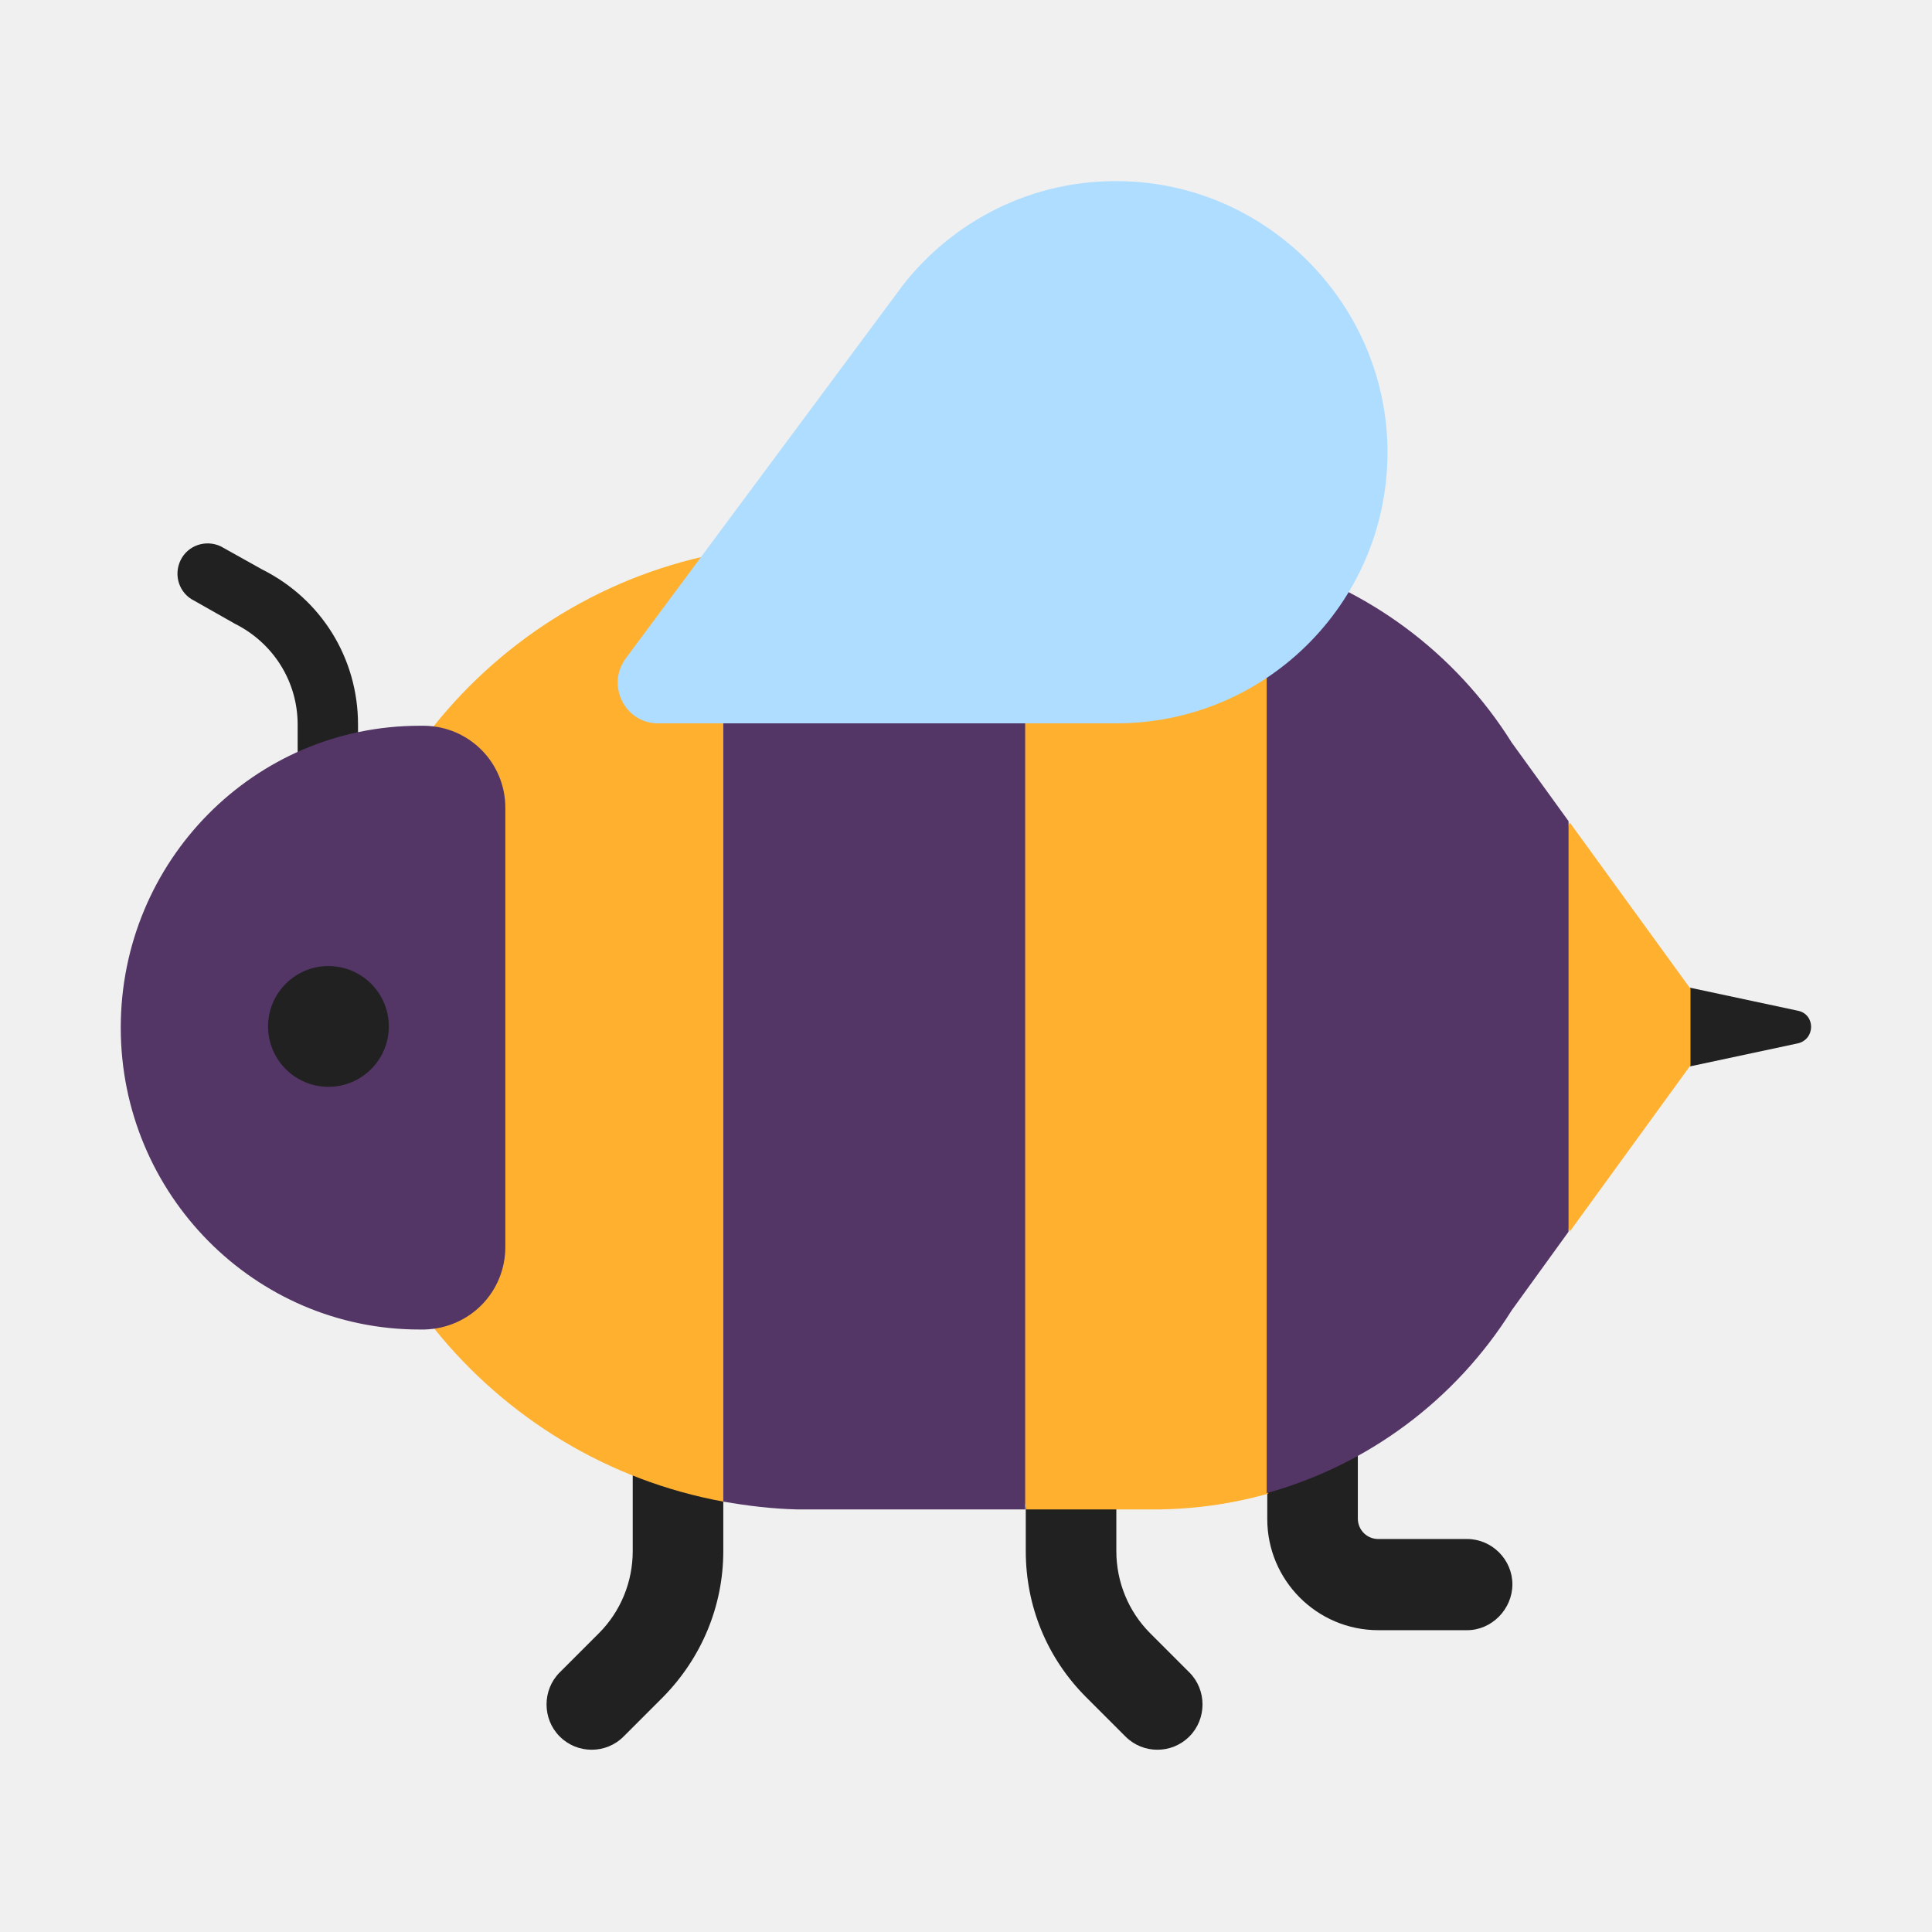
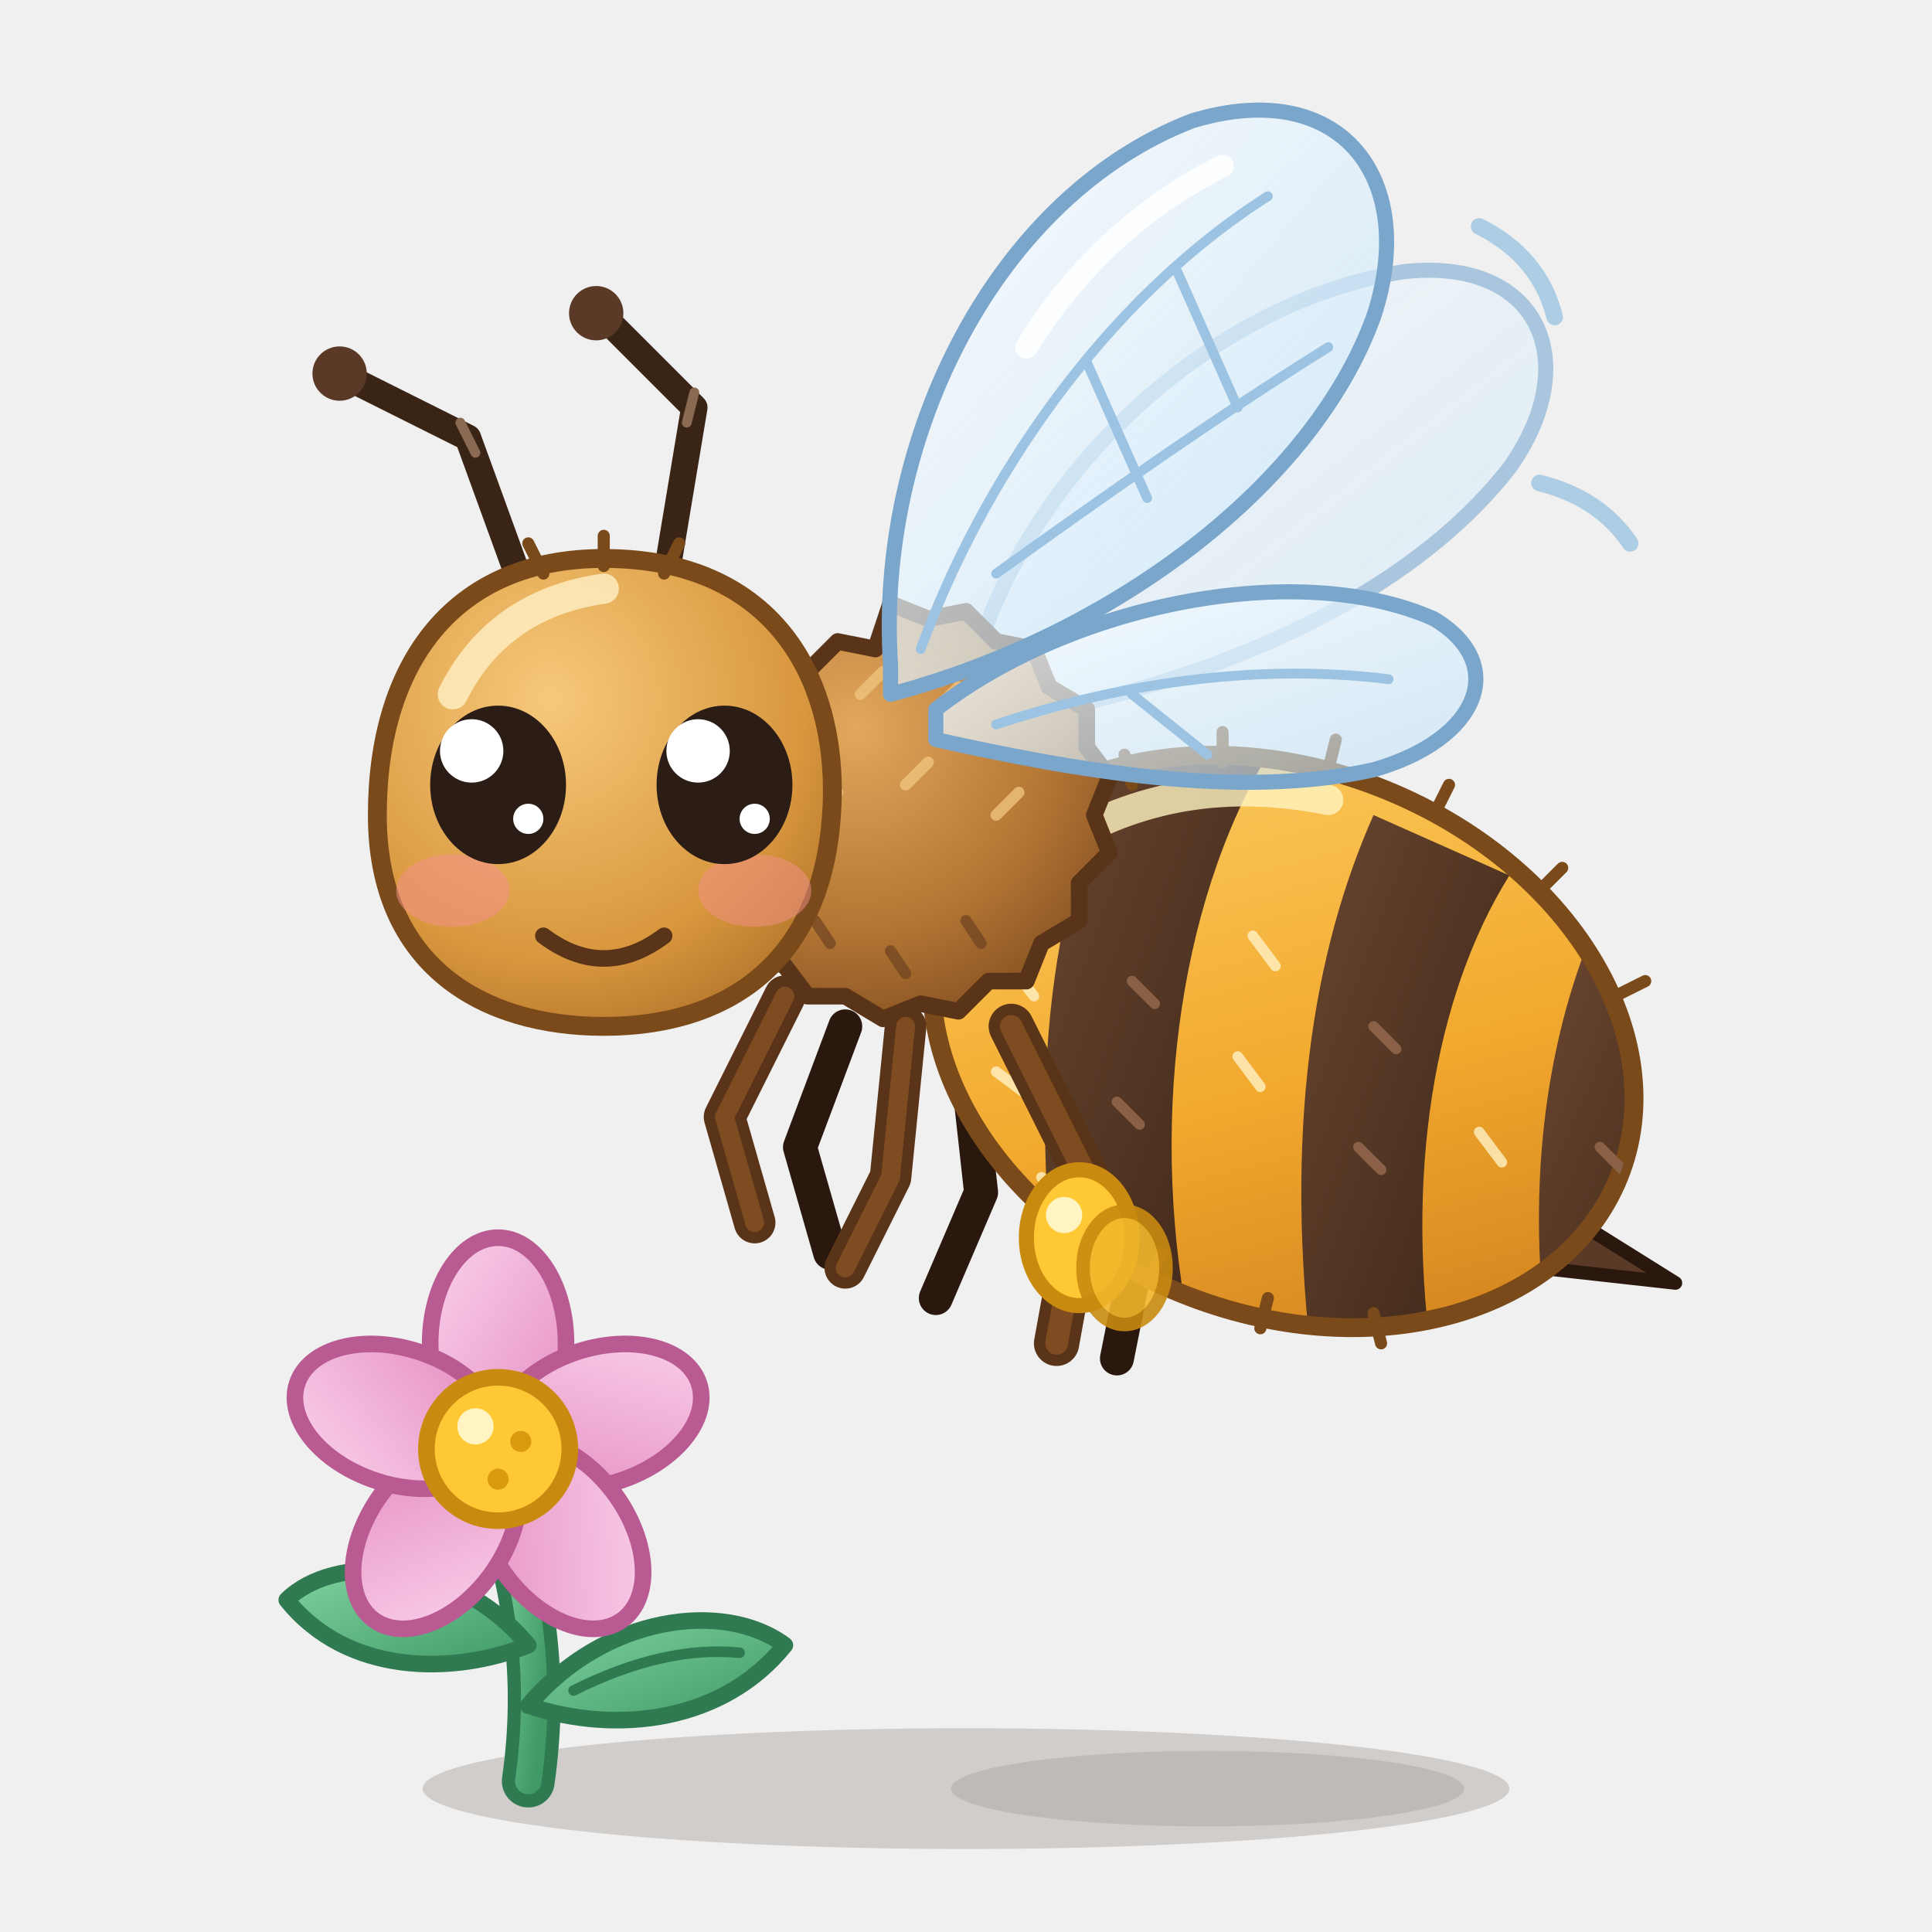
- <svg xmlns="http://www.w3.org/2000/svg" width="32" height="32" viewBox="0 0 32 32" fill="none">
-   <path d="M5.43 13.361C5.15 13.361 4.93 13.141 4.93 12.861V12.001C4.93 11.291 4.53 10.651 3.89 10.331L3.22 9.951C2.97 9.831 2.87 9.531 2.99 9.281C3.11 9.031 3.41 8.931 3.66 9.051L4.34 9.431C5.32 9.921 5.93 10.901 5.93 12.001V12.861C5.93 13.141 5.71 13.361 5.43 13.361Z" fill="#212121" />
-   <path d="M24.3 27.001H22.83C21.81 27.001 20.99 26.171 20.99 25.161V21.801C20.99 21.391 21.33 21.051 21.74 21.051C22.15 21.051 22.49 21.391 22.49 21.801V25.151C22.49 25.341 22.64 25.491 22.83 25.491H24.3C24.71 25.491 25.05 25.831 25.05 26.241C25.05 26.651 24.71 27.001 24.3 27.001Z" fill="#212121" />
-   <path d="M9.8 28.981C9.61 28.981 9.42 28.911 9.27 28.761C8.98 28.471 8.98 27.991 9.27 27.701L9.92 27.051C10.28 26.691 10.48 26.201 10.48 25.691V23.801C10.48 23.391 10.82 23.051 11.23 23.051C11.64 23.051 11.98 23.391 11.98 23.801V25.691C11.98 26.601 11.62 27.461 10.98 28.111L10.33 28.761C10.18 28.911 9.99 28.981 9.8 28.981Z" fill="#212121" />
-   <path d="M18.64 28.761C18.79 28.911 18.98 28.981 19.17 28.981C19.36 28.981 19.55 28.911 19.7 28.761C19.99 28.471 19.99 27.991 19.7 27.701L19.05 27.051C18.69 26.691 18.49 26.201 18.49 25.691V23.801C18.49 23.391 18.15 23.051 17.74 23.051C17.33 23.051 16.99 23.391 16.99 23.801V25.691C16.99 26.601 17.34 27.461 17.99 28.111L18.64 28.761Z" fill="#212121" />
-   <path d="M28 16.361L29.78 16.741C30.07 16.801 30.07 17.211 29.78 17.281L28 17.661L27 17L28 16.361Z" fill="#212121" />
-   <path d="M17 25.001H19.11C19.757 25.001 20.392 24.912 21 24.741L23.5 17L21 9.281C20.392 9.11 19.757 9.021 19.11 9.021H17L15 17L17 25.001Z" fill="#FFB02E" />
-   <path d="M12 9.147C10.06 9.498 8.363 10.55 7.181 12.031L7.5 13.5V20.5L7.194 22.007C8.375 23.479 10.067 24.525 12 24.875L14.5 17L12 9.147Z" fill="#FFB02E" />
-   <path d="M24.5 17L26 13.623L28 16.378V17.645L26 20.399L24.5 17Z" fill="#FFB02E" />
-   <path d="M16.98 9.021H13.21C12.79 9.031 12.38 9.081 11.98 9.151V24.871C12.38 24.941 12.79 24.991 13.21 25.001H16.98V9.021Z" fill="#533566" />
-   <path d="M8.37 13.381C8.37 12.631 7.77 12.031 7.03 12.021H6.95C4.21 12.021 2 14.261 2 17.021C2 19.781 4.22 22.021 6.95 22.021H7.03C7.78 22.001 8.37 21.401 8.37 20.651V13.381Z" fill="#533566" />
-   <path d="M25.04 12.301L25.98 13.601V20.401L25.04 21.701C24.1 23.201 22.64 24.271 20.98 24.731V9.271C22.65 9.741 24.1 10.801 25.04 12.301Z" fill="#533566" />
-   <path d="M14.94 4.741C15.78 3.661 17.09 2.971 18.57 3.001C20.96 3.041 22.92 4.991 22.98 7.381C23.04 9.911 21.01 11.981 18.49 11.981H10.9C10.35 11.981 10.04 11.351 10.36 10.911L14.86 4.851C14.88 4.821 14.9 4.801 14.92 4.771L14.94 4.741Z" fill="#AEDDFF" />
-   <path d="M5.44 18.001C5.992 18.001 6.44 17.553 6.44 17.001C6.44 16.449 5.992 16.001 5.44 16.001C4.888 16.001 4.44 16.449 4.44 17.001C4.44 17.553 4.888 18.001 5.44 18.001Z" fill="#212121" />
+ <svg xmlns="http://www.w3.org/2000/svg" viewBox="0 0 256 256">
+   <defs>
+     <linearGradient id="abelha-ambar" x1="0" y1="0" x2="1" y2="1">
+       <stop offset="0" stop-color="#ffd36a" />
+       <stop offset="0.55" stop-color="#f2a92e" />
+       <stop offset="1" stop-color="#c9781a" />
+     </linearGradient>
+     <linearGradient id="abelha-listra" x1="0" y1="0" x2="1" y2="1">
+       <stop offset="0" stop-color="#6a4630" />
+       <stop offset="1" stop-color="#3a2416" />
+     </linearGradient>
+     <radialGradient id="abelha-torax" cx="0.38" cy="0.3" r="0.8">
+       <stop offset="0" stop-color="#e2a85c" />
+       <stop offset="0.6" stop-color="#b47634" />
+       <stop offset="1" stop-color="#7e4c20" />
+     </radialGradient>
+     <radialGradient id="abelha-cabeca" cx="0.38" cy="0.3" r="0.85">
+       <stop offset="0" stop-color="#f6c97a" />
+       <stop offset="0.65" stop-color="#d9973e" />
+       <stop offset="1" stop-color="#a86a26" />
+     </radialGradient>
+     <linearGradient id="abelha-asa" x1="0" y1="0" x2="1" y2="1">
+       <stop offset="0" stop-color="#ffffff" stop-opacity="0.85" />
+       <stop offset="1" stop-color="#bfe2fa" stop-opacity="0.55" />
+     </linearGradient>
+     <linearGradient id="abelha-petala" x1="0" y1="0" x2="1" y2="1">
+       <stop offset="0" stop-color="#fbd2ec" />
+       <stop offset="1" stop-color="#e48cc0" />
+     </linearGradient>
+     <linearGradient id="abelha-caule" x1="0" y1="0" x2="1" y2="1">
+       <stop offset="0" stop-color="#7fd39f" />
+       <stop offset="1" stop-color="#3f9a66" />
+     </linearGradient>
+     <clipPath id="abelha-clip-abdome">
+       <ellipse cx="170" cy="138" rx="48" ry="36" transform="rotate(22 170 138)" />
+     </clipPath>
+   </defs>
+   <g id="sombra">
+     <ellipse cx="128" cy="237" rx="72" ry="8" fill="#3b2a1a" opacity="0.18" />
+     <ellipse cx="160" cy="237" rx="34" ry="5" fill="#3b2a1a" opacity="0.12" />
+   </g>
+   <g id="flor" stroke-linejoin="round" stroke-linecap="round">
+     <path d="M70 236 C72 222 70 210 66 198" fill="none" stroke="#2f7a50" stroke-width="7" />
+     <path d="M70 236 C72 222 70 210 66 198" fill="none" stroke="url(#abelha-caule)" stroke-width="3.5" />
+     <path d="M70 226 C80 214 96 212 104 218 C96 228 82 230 70 226 Z" fill="url(#abelha-caule)" stroke="#2f7a50" stroke-width="2.2" />
+     <path d="M76 224 Q88 218 98 219" fill="none" stroke="#2f7a50" stroke-width="1.4" />
+     <path d="M70 218 C60 206 44 206 38 212 C46 222 60 222 70 218 Z" fill="url(#abelha-caule)" stroke="#2f7a50" stroke-width="2.2" />
+     <g fill="url(#abelha-petala)" stroke="#b95a92" stroke-width="2.2">
+       <ellipse cx="66" cy="178" rx="9" ry="14" />
+       <ellipse cx="66" cy="178" rx="9" ry="14" transform="rotate(72 66 192)" />
+       <ellipse cx="66" cy="178" rx="9" ry="14" transform="rotate(144 66 192)" />
+       <ellipse cx="66" cy="178" rx="9" ry="14" transform="rotate(216 66 192)" />
+       <ellipse cx="66" cy="178" rx="9" ry="14" transform="rotate(288 66 192)" />
+     </g>
+     <circle cx="66" cy="192" r="9.5" fill="#ffc935" stroke="#c98a10" stroke-width="2.2" />
+     <g fill="#d99a10">
+       <circle cx="63" cy="190" r="1.4" />
+       <circle cx="69" cy="191" r="1.4" />
+       <circle cx="66" cy="196" r="1.4" />
+     </g>
+     <circle cx="63" cy="189" r="2.4" fill="#fff4c2" />
+   </g>
+   <g id="patas-de-la" fill="none" stroke-linecap="round" stroke-linejoin="round">
+     <path d="M112 136 L106 152 L110 166" stroke="#2a180e" stroke-width="4.5" />
+     <path d="M128 140 L130 158 L124 172" stroke="#2a180e" stroke-width="4.5" />
+     <path d="M142 140 L152 160 L148 180" stroke="#2a180e" stroke-width="4.5" />
+   </g>
+   <g id="asas-de-la" stroke-linejoin="round">
+     <path d="M128 92 C134 64 160 40 186 36 C204 34 210 48 200 62 C186 80 158 92 128 96 Z" fill="url(#abelha-asa)" stroke="#8ab4d6" stroke-width="2" opacity="0.7" />
+   </g>
+   <g id="abdome" stroke-linejoin="round" stroke-linecap="round">
+     <path d="M206 160 L222 170 L204 168 Z" fill="#5a3a26" stroke="#2a180e" stroke-width="1.8" />
+     <ellipse cx="170" cy="138" rx="48" ry="36" transform="rotate(22 170 138)" fill="url(#abelha-ambar)" />
+     <g clip-path="url(#abelha-clip-abdome)" fill="url(#abelha-listra)">
+       <path d="M150 96 C140 116 136 140 140 172 L158 178 C152 150 156 120 168 100 Z" />
+       <path d="M182 108 C174 126 170 150 174 182 L190 182 C186 156 190 132 200 116 Z" />
+       <path d="M210 126 C204 142 202 162 206 184 L230 184 L230 126 Z" />
+     </g>
+     <g clip-path="url(#abelha-clip-abdome)" fill="none" stroke="#fff1c4" stroke-width="1.4" opacity="0.8">
+       <path d="M134 128 l3 4 M132 142 l4 3 M138 156 l3 4 M166 124 l3 4 M164 140 l3 4 M196 150 l3 4" />
+     </g>
+     <ellipse cx="170" cy="138" rx="48" ry="36" transform="rotate(22 170 138)" fill="none" stroke="#7a4a1a" stroke-width="2.5" />
+     <path d="M140 112 Q156 102 176 106" fill="none" stroke="#fff4c2" stroke-width="4" opacity="0.8" />
+     <g fill="none" stroke="#7a4a1a" stroke-width="1.6">
+       <path d="M150 104 l-1 -4 M162 101 l0 -4 M176 102 l1 -4 M190 108 l2 -4 M204 118 l3 -3 M214 132 l4 -2 M182 174 l1 4 M168 172 l-1 4 M154 166 l-2 4" />
+     </g>
+     <g clip-path="url(#abelha-clip-abdome)" fill="none" stroke="#8a6046" stroke-width="1.4">
+       <path d="M150 130 l3 3 M148 146 l3 3 M182 136 l3 3 M180 152 l3 3 M212 152 l3 3" />
+     </g>
+   </g>
+   <g id="torax" stroke-linejoin="round" stroke-linecap="round">
+     <path d="M118 80 l5 2 l5 -1 l4 4 l5 1 l2 5 l5 3 l0 5 l3 4 l-2 5 l2 5 l-4 4 l0 5 l-5 3 l-2 5 l-5 0 l-4 4 l-5 -1 l-5 2 l-5 -3 l-5 0 l-3 -4 l-5 -2 l-1 -5 l-4 -4 l1 -5 l-2 -5 l3 -4 l0 -5 l4 -3 l2 -5 l5 -1 l4 -4 l5 1 Z" fill="url(#abelha-torax)" stroke="#5a3418" stroke-width="2.2" />
+     <g fill="none" stroke="#f0c27e" stroke-width="1.5" opacity="0.8">
+       <path d="M104 98 l3 -3 M114 92 l3 -3 M124 94 l3 -3 M108 108 l3 -3 M120 104 l3 -3 M132 108 l3 -3" />
+     </g>
+     <g fill="none" stroke="#6e4220" stroke-width="1.5" opacity="0.7">
+       <path d="M118 126 l2 3 M128 122 l2 3 M108 122 l2 3" />
+     </g>
+   </g>
+   <g id="patas-de-ca" fill="none" stroke-linecap="round" stroke-linejoin="round">
+     <path d="M104 132 L96 148 L100 162" stroke="#5a3418" stroke-width="5.5" />
+     <path d="M104 132 L96 148 L100 162" stroke="#7e4c20" stroke-width="2.5" />
+     <path d="M120 136 L118 156 L112 168" stroke="#5a3418" stroke-width="5.5" />
+     <path d="M120 136 L118 156 L112 168" stroke="#7e4c20" stroke-width="2.5" />
+     <path d="M134 136 L144 156 L140 178" stroke="#5a3418" stroke-width="6" />
+     <path d="M134 136 L144 156 L140 178" stroke="#7e4c20" stroke-width="3" />
+   </g>
+   <g id="polen" stroke-linejoin="round">
+     <ellipse cx="143" cy="164" rx="7" ry="9" fill="#ffc935" stroke="#c98a10" stroke-width="2" />
+     <circle cx="141" cy="161" r="2.4" fill="#fff4c2" />
+     <ellipse cx="149" cy="168" rx="5.5" ry="7.5" fill="#f2b62a" stroke="#c98a10" stroke-width="1.8" opacity="0.9" />
+   </g>
+   <g id="asas" stroke-linejoin="round" stroke-linecap="round">
+     <path d="M124 94 C142 80 172 74 190 82 C200 88 196 98 182 102 C164 106 142 102 124 98 Z" fill="url(#abelha-asa)" stroke="#7aa6cc" stroke-width="2" />
+     <path d="M132 96 C150 90 168 88 184 90 M150 92 L160 100" fill="none" stroke="#9cc4e2" stroke-width="1.3" />
+     <path d="M118 88 C116 58 132 26 158 16 C178 10 188 24 182 42 C174 64 148 84 118 92 Z" fill="url(#abelha-asa)" stroke="#7aa6cc" stroke-width="2" />
+     <path d="M122 86 C130 64 146 40 168 26 M132 76 C146 66 160 56 176 46 M144 48 L152 66 M156 36 L164 54" fill="none" stroke="#9cc4e2" stroke-width="1.3" />
+     <path d="M136 46 Q146 30 162 22" fill="none" stroke="#ffffff" stroke-width="3" opacity="0.9" />
+     <path d="M196 30 q8 4 10 12 M204 64 q8 2 12 8" fill="none" stroke="#9cc4e2" stroke-width="2.2" opacity="0.8" />
+   </g>
+   <g id="cabeca" stroke-linejoin="round" stroke-linecap="round">
+     <path d="M70 80 L62 58 L46 50" fill="none" stroke="#3a2416" stroke-width="3.5" />
+     <circle cx="45" cy="49.5" r="3.6" fill="#5a3a26" />
+     <path d="M88 78 L92 54 L80 42" fill="none" stroke="#3a2416" stroke-width="3.5" />
+     <circle cx="79" cy="41.5" r="3.6" fill="#5a3a26" />
+     <path d="M63 60 L61 56 M91 56 L92 52" stroke="#8a6a52" stroke-width="1.3" />
+     <path d="M80 74 C104 74 112 92 110 110 C108 128 96 136 80 136 C64 136 50 128 50 108 C50 88 60 74 80 74 Z" fill="url(#abelha-cabeca)" stroke="#7a4a1a" stroke-width="2.5" />
+     <path d="M60 92 Q66 80 80 78" fill="none" stroke="#fff0c4" stroke-width="4" opacity="0.8" />
+     <path d="M72 76 l-2 -4 M80 75 l0 -4 M88 76 l2 -4" stroke="#7a4a1a" stroke-width="1.6" />
+     <ellipse cx="60" cy="118" rx="7.5" ry="4.8" fill="#f4908a" opacity="0.55" />
+     <ellipse cx="100" cy="118" rx="7.5" ry="4.8" fill="#f4908a" opacity="0.5" />
+     <path d="M72 124 Q80 130 88 124" fill="none" stroke="#5a3418" stroke-width="2.2" />
+   </g>
+   <g id="olhos">
+     <ellipse cx="66" cy="104" rx="9" ry="10.5" fill="#2b1d16" />
+     <ellipse cx="96" cy="104" rx="9" ry="10.5" fill="#2b1d16" />
+     <circle cx="62.5" cy="99.5" r="4.2" fill="#fff" />
+     <circle cx="70" cy="108.5" r="2" fill="#fff" />
+     <circle cx="92.5" cy="99.5" r="4.2" fill="#fff" />
+     <circle cx="100" cy="108.5" r="2" fill="#fff" />
+   </g>
</svg>
